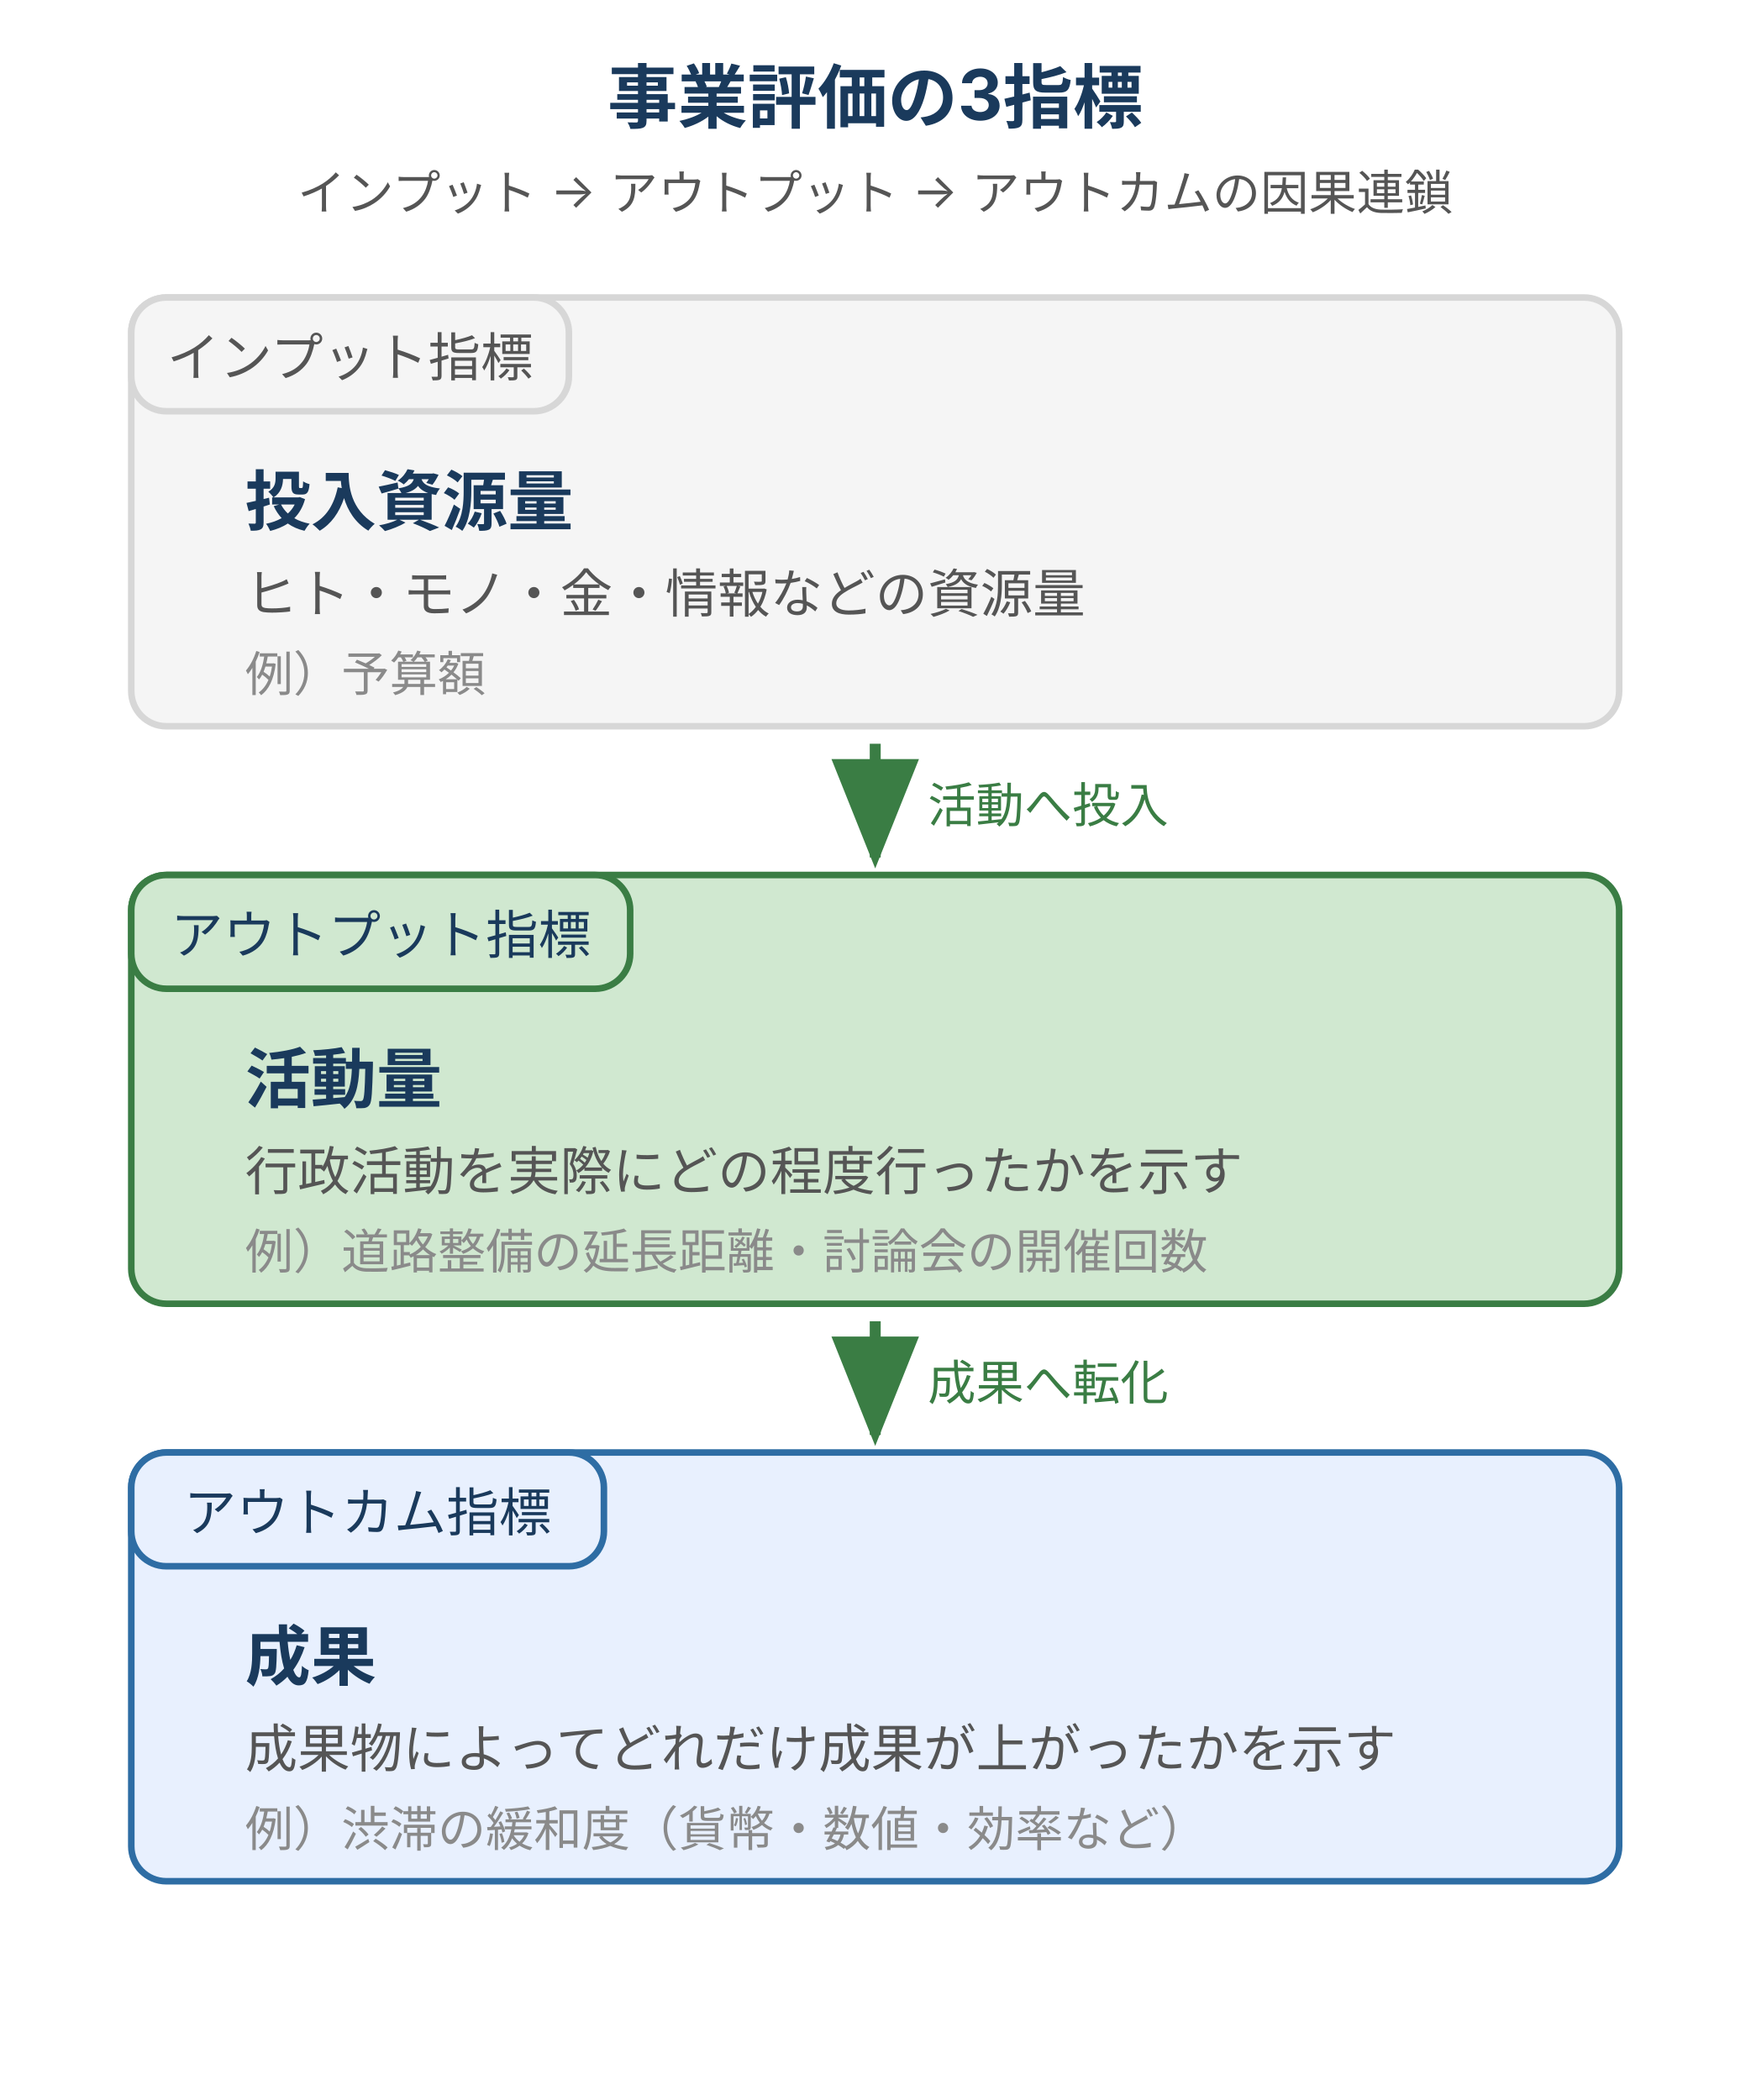
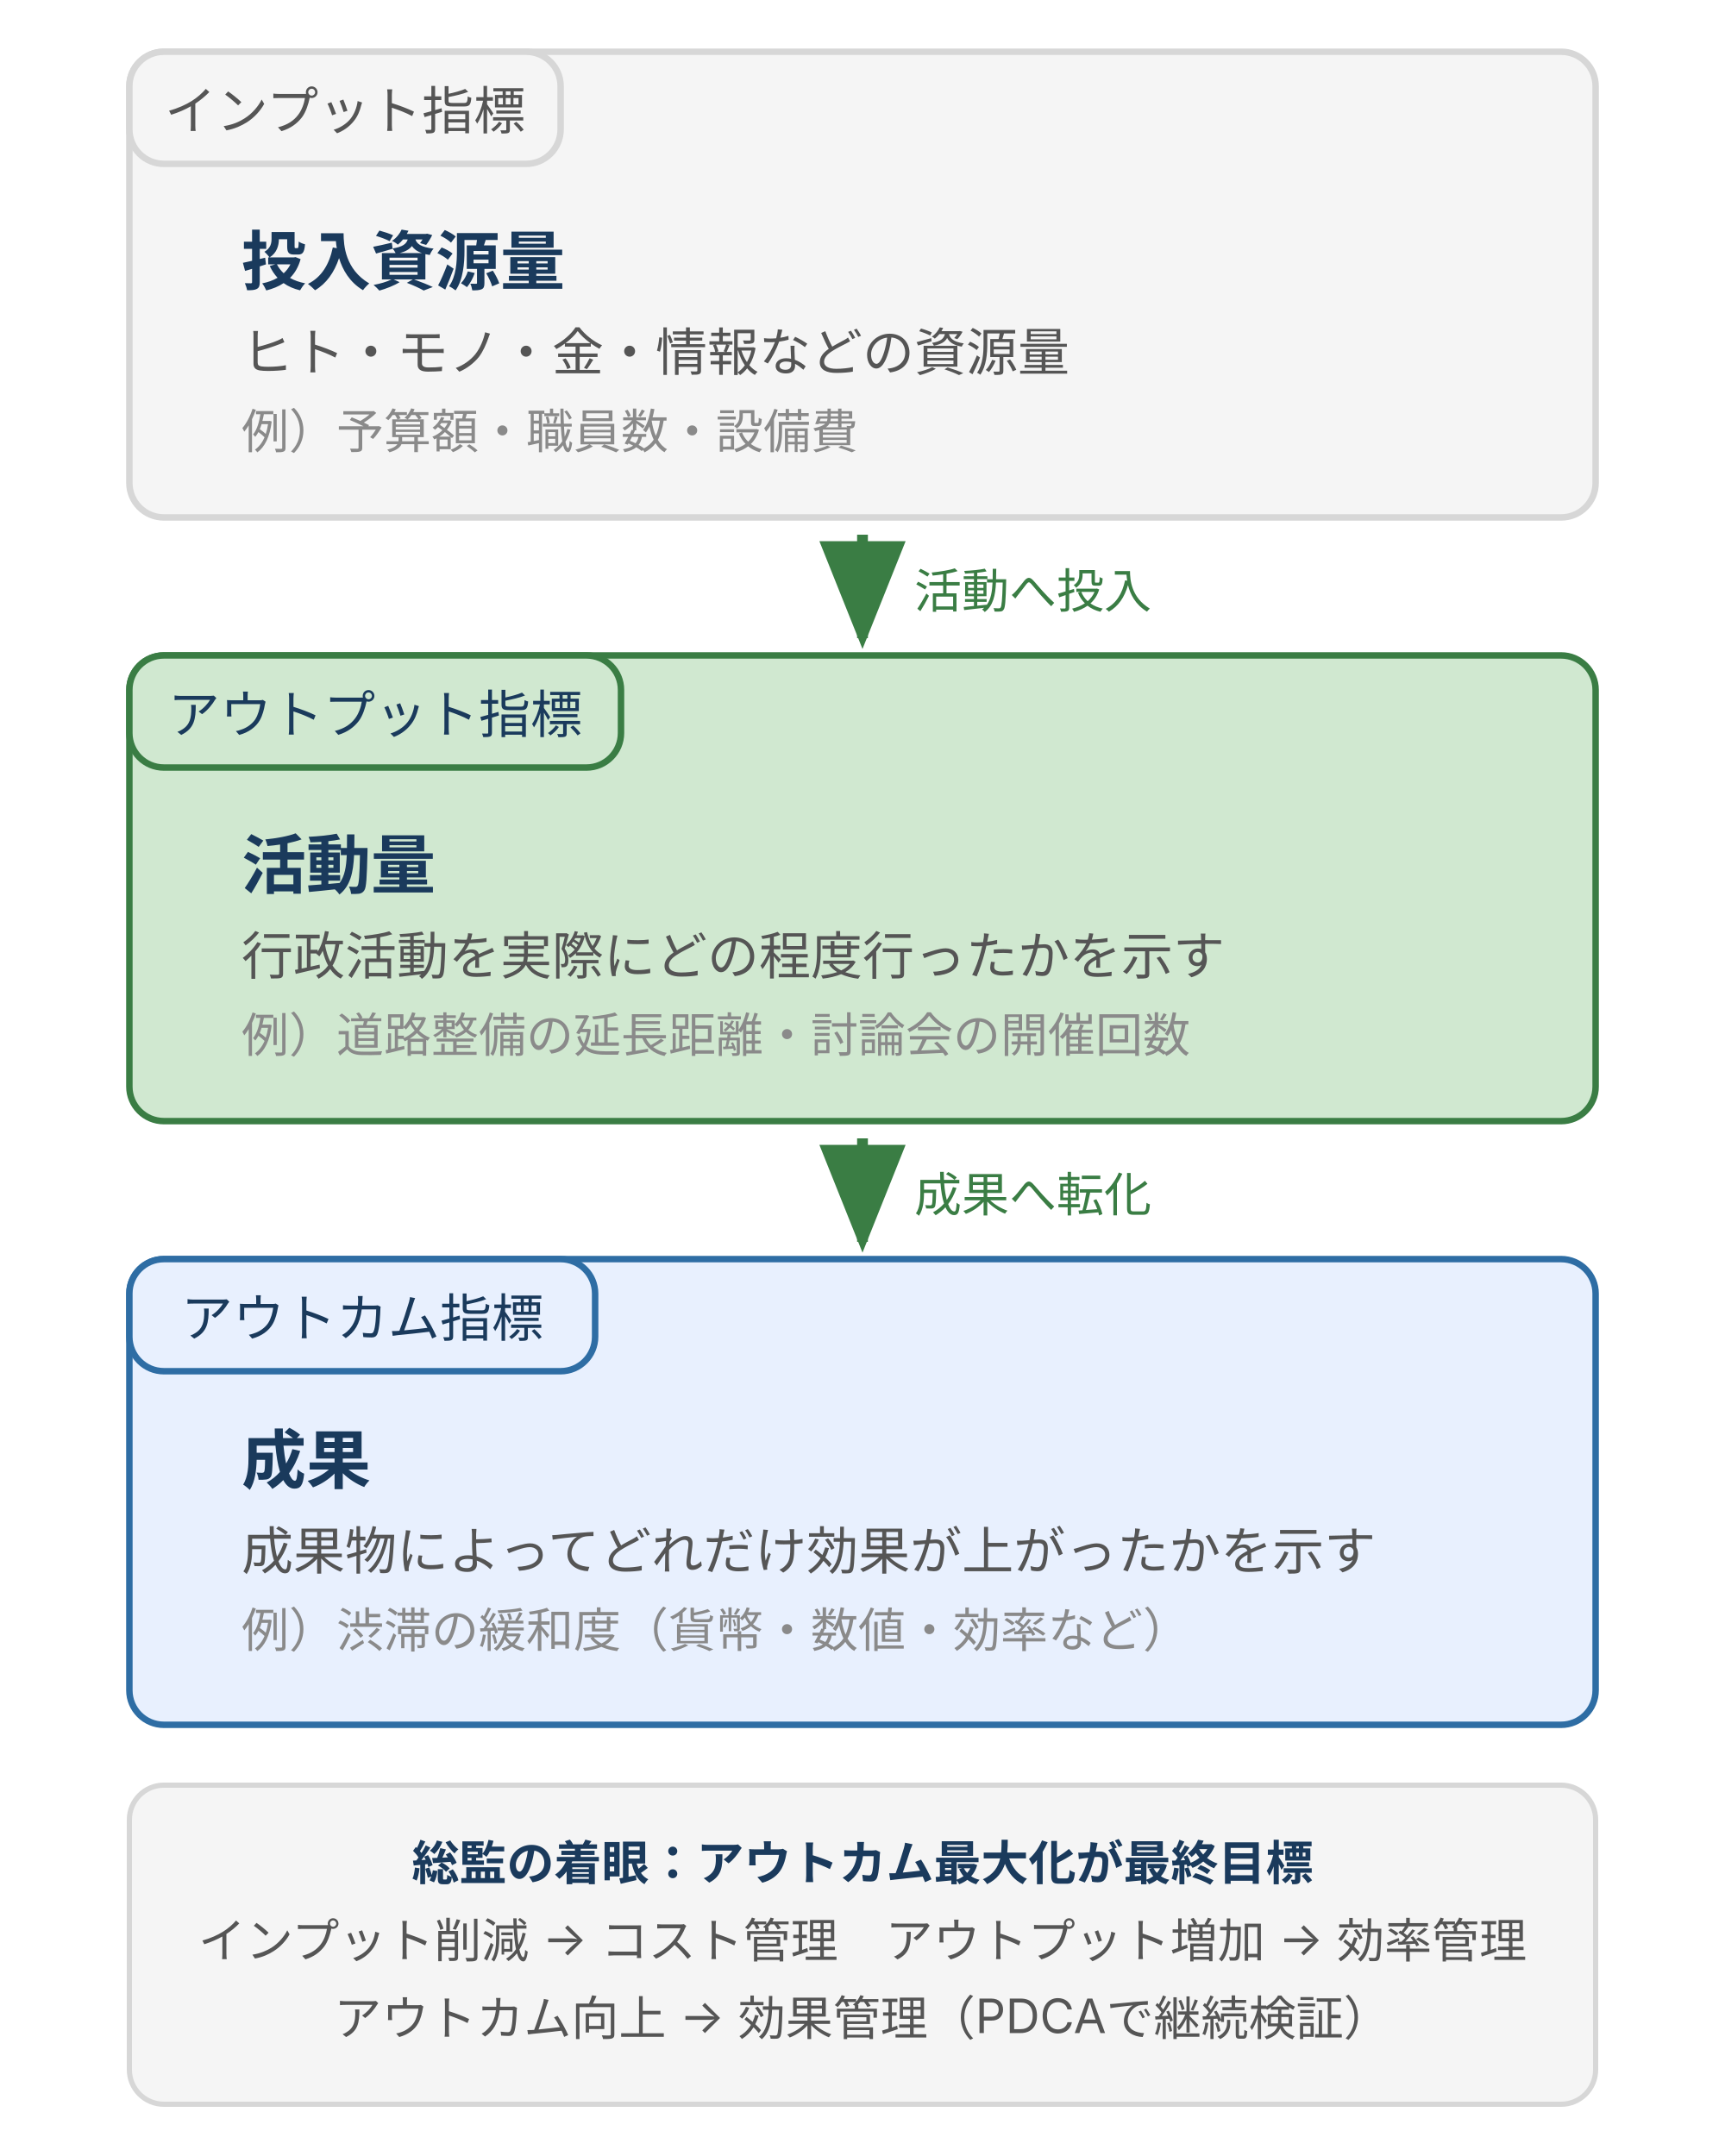
- <svg xmlns="http://www.w3.org/2000/svg" viewBox="0 0 400 480" style="max-width:400px;width:100%" role="img" aria-label="事業評価の3指標。インプット（投入資源量）からアウトプット（活動量）を経てアウトカム（成果）へと連鎖する因果フローを示した図">
+ <svg xmlns="http://www.w3.org/2000/svg" viewBox="0 0 400 500" width="400" height="500" style="max-width:400px;width:100%" role="img" aria-label="事業評価の3指標。インプット（投入資源量）からアウトプット（活動量）を経てアウトカム（成果）へと連鎖する因果フローを示した図">
  <defs>
    <style>
      text { font-family: Inter, "Noto Sans JP", "Hiragino Kaku Gothic ProN", sans-serif; }
      .t-title  { font-size: 16px; font-weight: bold; fill: #1a3a5c; }
      .t-sub    { font-size: 11px; fill: #555; }
      .t-label  { font-size: 15px; font-weight: bold; fill: #1a3a5c; }
      .t-en     { font-size: 12px; fill: #555; }
      .t-detail { font-size: 12px; fill: #555; }
      .t-ex     { font-size: 11px; fill: #8a8a8a; }
      .t-foot   { font-size: 11px; fill: #8a8a8a; }
      /* surface: インプット（投入段階・補助色） */
      .box-surface  { fill: #f5f5f5; stroke: #d7d7d7; stroke-width: 1.5; }
      /* brand: アウトカム（最終成果・主役） */
      .box-brand    { fill: #e8f0fe; stroke: #2e6da4; stroke-width: 1.5; }
      /* positive: アウトプット（活動量・中間段） */
      .box-positive { fill: #d0e8d0; stroke: #3a7d44; stroke-width: 1.5; }
      /* 矢印ラベル */
      .t-arrow-label { font-size: 11px; fill: #3a7d44; }
    </style>
    <marker id="arrowGreen" markerWidth="10" markerHeight="8" refX="9" refY="4" orient="auto">
      <polygon points="0,0 10,4 0,8" fill="#3a7d44" />
    </marker>
  </defs>
-   <text class="t-title" x="200" y="28" text-anchor="middle">事業評価の3指標</text>
-   <text class="t-sub" x="200" y="48" text-anchor="middle">インプット → アウトプット → アウトカムの因果連鎖</text>
-   <rect class="box-surface" x="30" y="68" width="340" height="98" rx="8" />
-   <rect x="30" y="68" width="100" height="26" rx="8" fill="#f5f5f5" stroke="#d7d7d7" stroke-width="1.5" />
-   <text class="t-en" x="80" y="86" text-anchor="middle">インプット指標</text>
-   <text class="t-label" x="56" y="120">投入資源量</text>
-   <text class="t-detail" x="56" y="140">ヒト・モノ・金・情報などの資源量</text>
-   <text class="t-ex" x="56" y="158">例）予算額</text>
-   <line x1="200" y1="170" x2="200" y2="196" stroke="#3a7d44" stroke-width="2.5" marker-end="url(#arrowGreen)" />
-   <text class="t-arrow-label" x="212" y="188" text-anchor="start">活動へ投入</text>
-   <rect class="box-positive" x="30" y="200" width="340" height="98" rx="8" />
-   <rect x="30" y="200" width="114" height="26" rx="8" fill="#d0e8d0" stroke="#3a7d44" stroke-width="1.5" />
-   <text x="87" y="218" text-anchor="middle" font-size="12" fill="#1a3a5c">アウトプット指標</text>
-   <text class="t-label" x="56" y="252">活動量</text>
-   <text class="t-detail" x="56" y="272">行政活動を実際にどの程度行ったかを示す</text>
-   <text class="t-ex" x="56" y="290">例）道路整備の延長距離・討論会の開催回数</text>
-   <line x1="200" y1="302" x2="200" y2="328" stroke="#3a7d44" stroke-width="2.5" marker-end="url(#arrowGreen)" />
-   <text class="t-arrow-label" x="212" y="320" text-anchor="start">成果へ転化</text>
-   <rect class="box-brand" x="30" y="332" width="340" height="98" rx="8" />
-   <rect x="30" y="332" width="108" height="26" rx="8" fill="#e8f0fe" stroke="#2e6da4" stroke-width="1.5" />
-   <text x="84" y="350" text-anchor="middle" font-size="12" fill="#1a3a5c">アウトカム指標</text>
-   <text class="t-label" x="56" y="384">成果</text>
-   <text class="t-detail" x="56" y="404">成果物によってどれだけ成果が上がったかを示す</text>
-   <text class="t-ex" x="56" y="422">例）渋滞の緩和度（貨幣・数値・効率など）</text>
+   <rect class="box-surface" x="30" y="12" width="340" height="108" rx="8" />
+   <rect x="30" y="12" width="100" height="26" rx="8" fill="#f5f5f5" stroke="#d7d7d7" stroke-width="1.5" />
+   <text class="t-en" x="80" y="30" text-anchor="middle">インプット指標</text>
+   <text class="t-label" x="56" y="66">投入資源量</text>
+   <text class="t-detail" x="56" y="86">ヒト・モノ・金・情報などの資源量</text>
+   <text class="t-ex" x="56" y="104">例）予算額・職員数・設備費</text>
+   <line x1="200" y1="124" x2="200" y2="148" stroke="#3a7d44" stroke-width="2.5" marker-end="url(#arrowGreen)" />
+   <text class="t-arrow-label" x="212" y="141" text-anchor="start">活動へ投入</text>
+   <rect class="box-positive" x="30" y="152" width="340" height="108" rx="8" />
+   <rect x="30" y="152" width="114" height="26" rx="8" fill="#d0e8d0" stroke="#3a7d44" stroke-width="1.5" />
+   <text x="87" y="170" text-anchor="middle" font-size="12" fill="#1a3a5c">アウトプット指標</text>
+   <text class="t-label" x="56" y="206">活動量</text>
+   <text class="t-detail" x="56" y="226">行政活動を実際にどの程度行ったかを示す</text>
+   <text class="t-ex" x="56" y="244">例）道路整備の延長距離・討論会の開催回数</text>
+   <line x1="200" y1="264" x2="200" y2="288" stroke="#3a7d44" stroke-width="2.5" marker-end="url(#arrowGreen)" />
+   <text class="t-arrow-label" x="212" y="281" text-anchor="start">成果へ転化</text>
+   <rect class="box-brand" x="30" y="292" width="340" height="108" rx="8" />
+   <rect x="30" y="292" width="108" height="26" rx="8" fill="#e8f0fe" stroke="#2e6da4" stroke-width="1.5" />
+   <text x="84" y="310" text-anchor="middle" font-size="12" fill="#1a3a5c">アウトカム指標</text>
+   <text class="t-label" x="56" y="344">成果</text>
+   <text class="t-detail" x="56" y="364">成果物によってどれだけ効果が上がったかを示す</text>
+   <text class="t-ex" x="56" y="382">例）渋滞の緩和度（貨幣・数値・効率など）</text>
+   <rect x="30" y="414" width="340" height="74" rx="8" fill="#f5f5f5" stroke="#d7d7d7" stroke-width="1.2" />
+   <text font-size="11" font-weight="bold" fill="#1a3a5c" x="200" y="436" text-anchor="middle" font-family="Inter, 'Noto Sans JP', 'Hiragino Kaku Gothic ProN', sans-serif">総監の着眼：アウトカム最大化が最終目標</text>
+   <text font-size="11" fill="#555" x="200" y="454" text-anchor="middle" font-family="Inter, 'Noto Sans JP', 'Hiragino Kaku Gothic ProN', sans-serif">インプット削減 → コスト管理　アウトプット増加 → 効率管理</text>
+   <text font-size="11" fill="#555" x="200" y="472" text-anchor="middle" font-family="Inter, 'Noto Sans JP', 'Hiragino Kaku Gothic ProN', sans-serif">アウトカム向上 → 効果管理（PDCAで継続検証）</text>
</svg>
